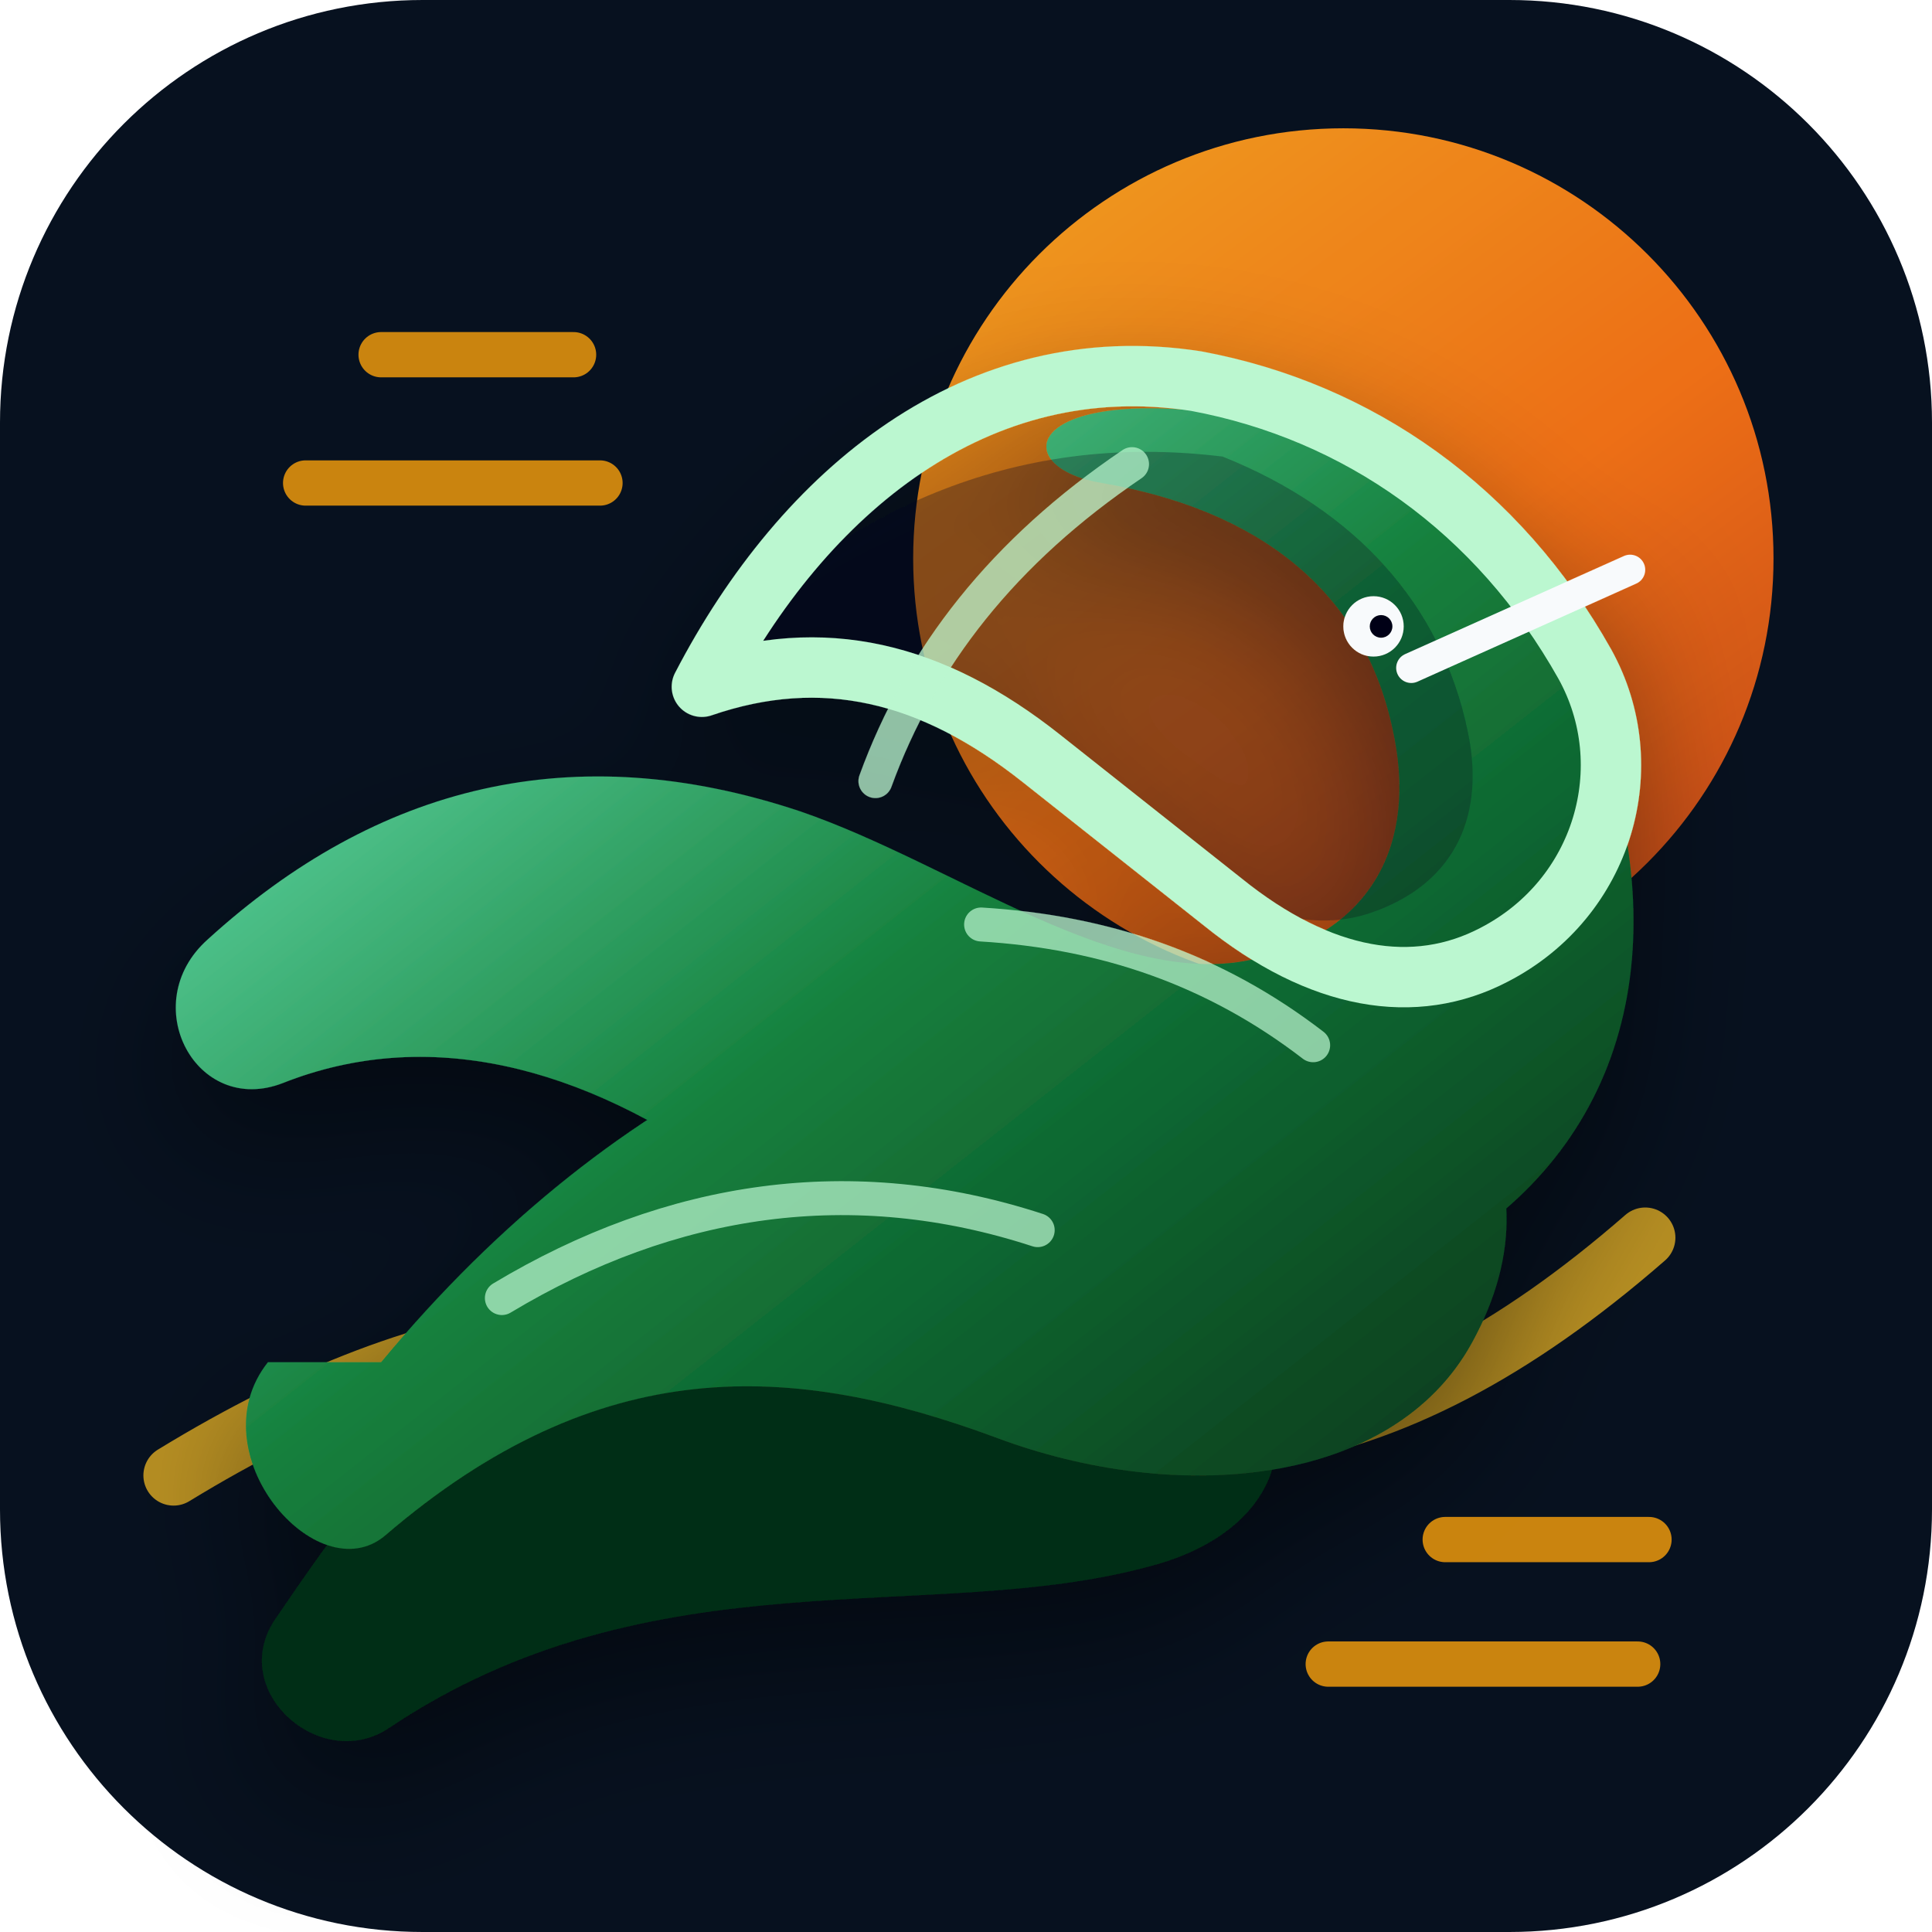
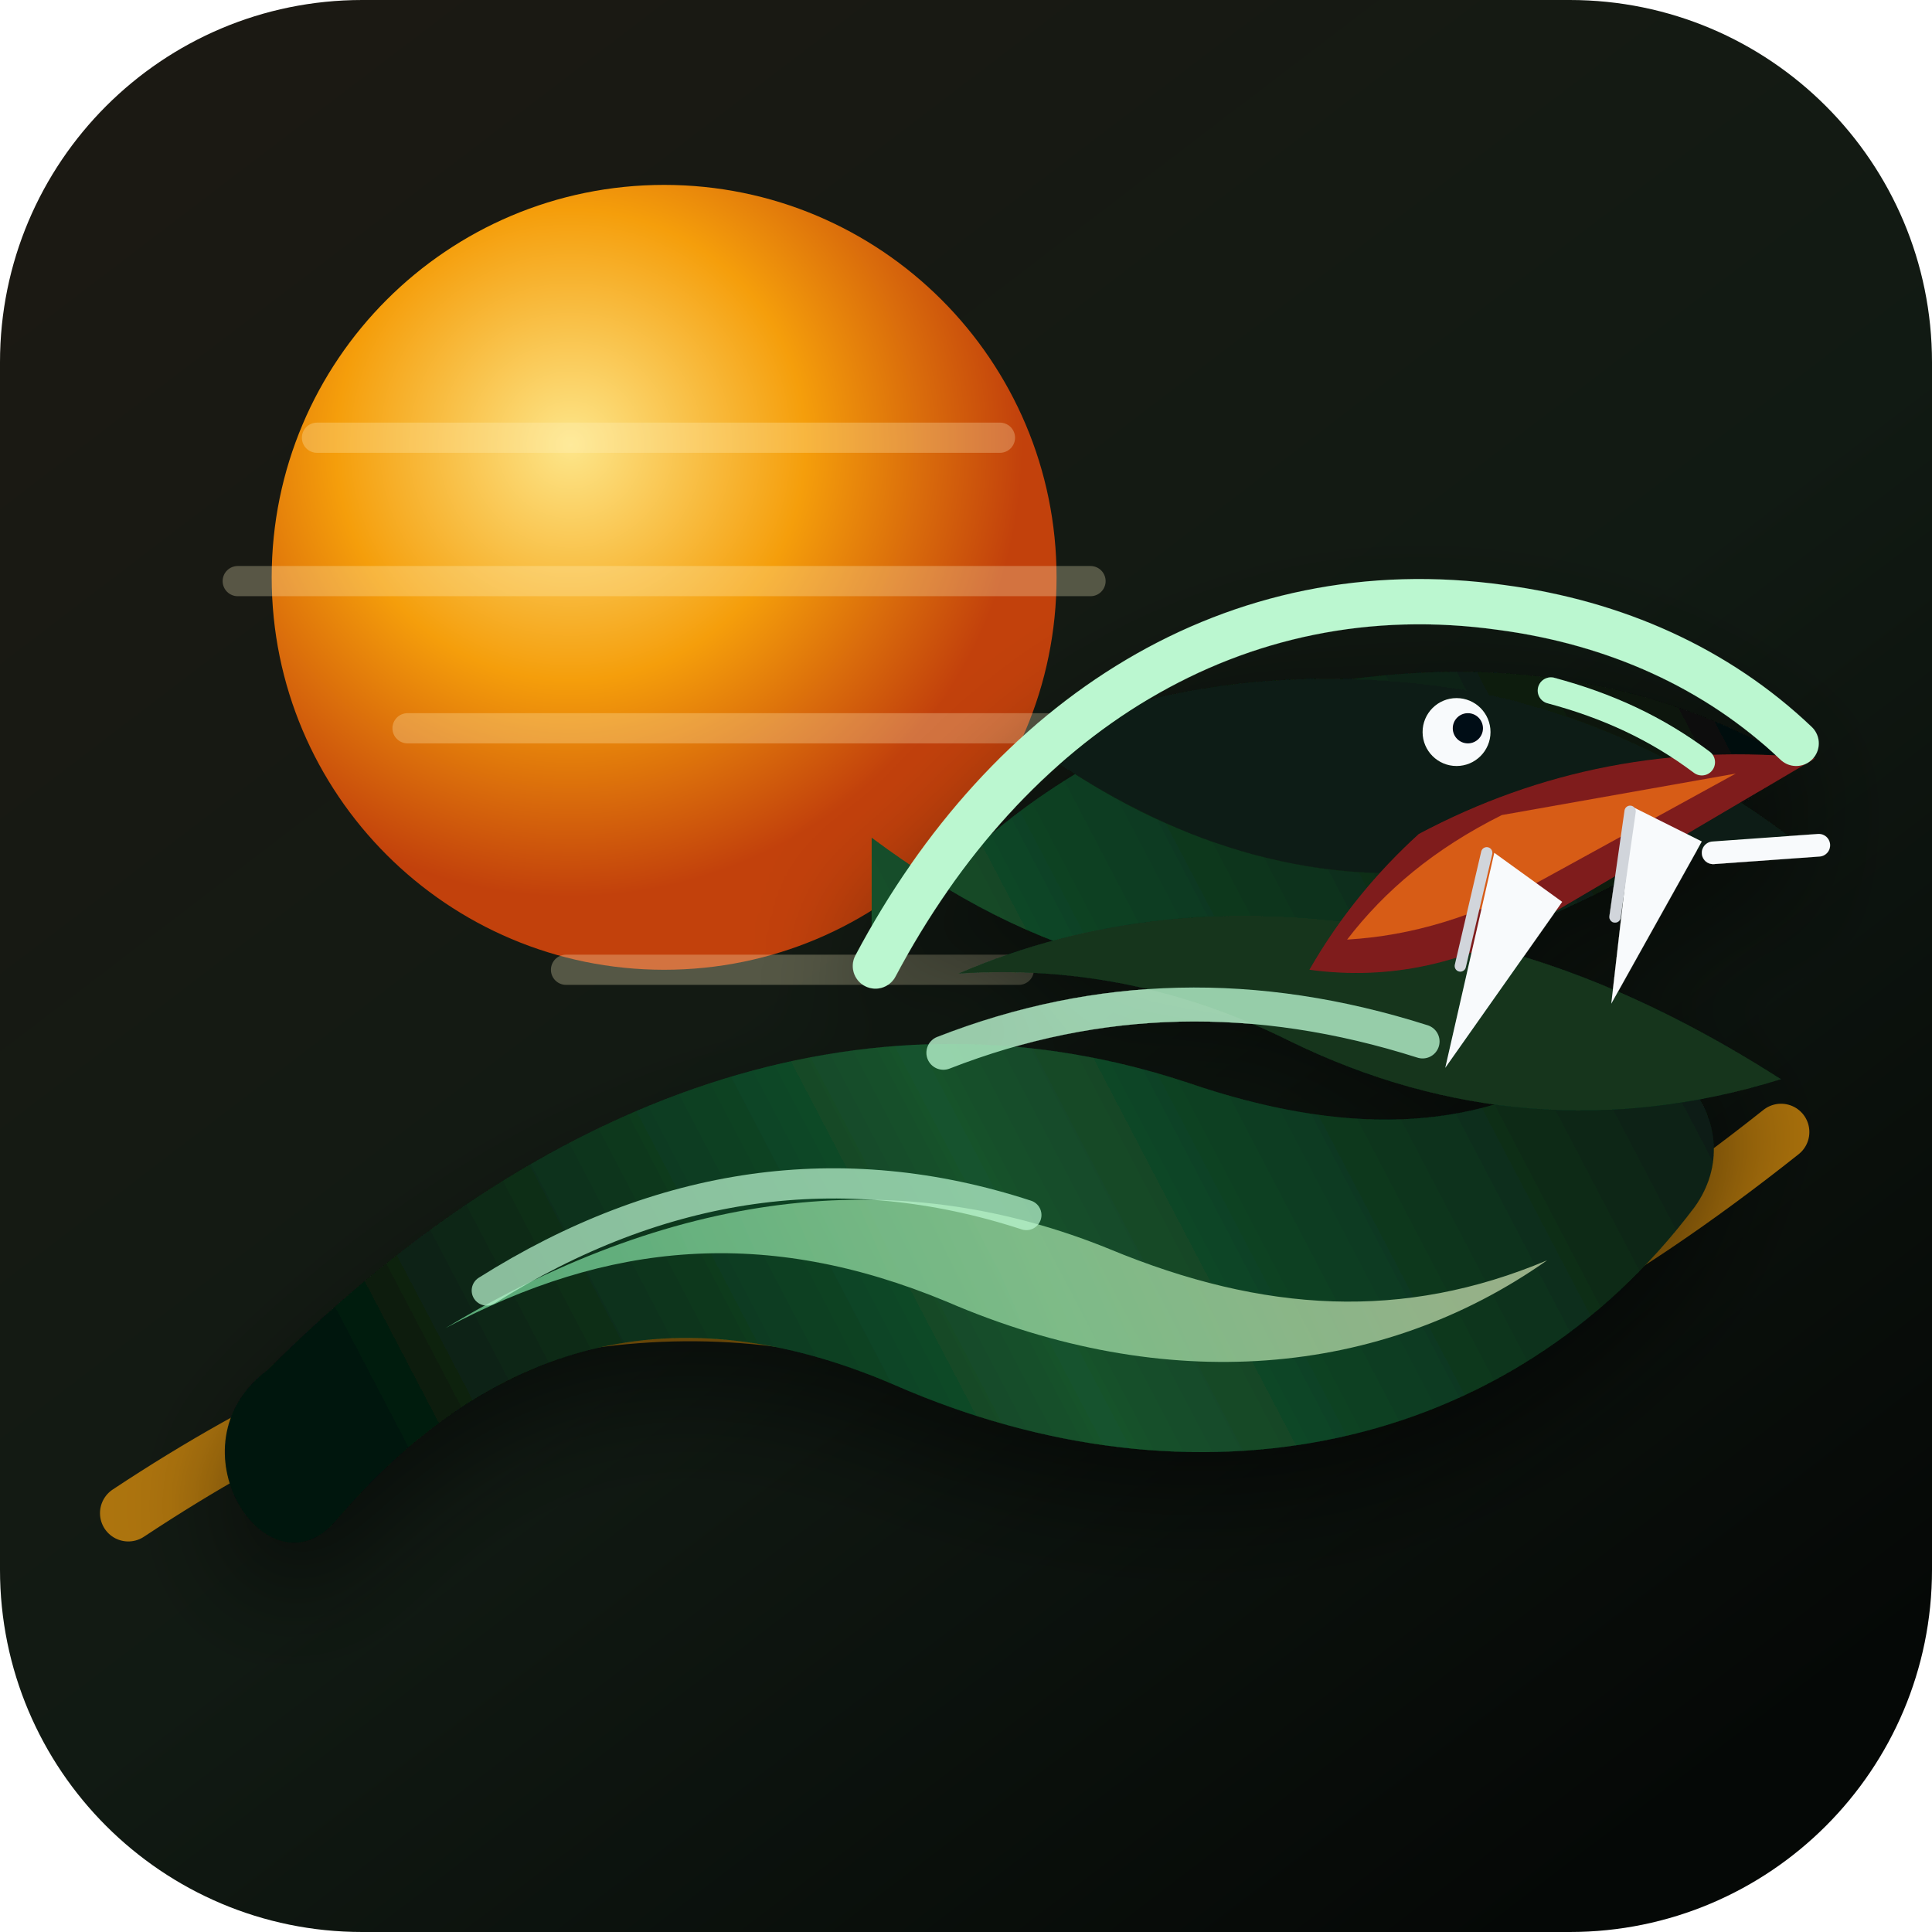
<svg xmlns="http://www.w3.org/2000/svg" viewBox="0 0 512 512" role="img" aria-labelledby="title desc">
  <defs>
-     <linearGradient id="heat" x1="96" y1="40" x2="416" y2="472" gradientUnits="userSpaceOnUse">
-       <stop offset="0" stop-color="#fbbf24" />
-       <stop offset="0.48" stop-color="#f97316" />
-       <stop offset="1" stop-color="#991b1b" />
+     <radialGradient id="sun" cx="38%" cy="33%" r="58%">
+       <stop offset="0" stop-color="#fde68a" />
+       <stop offset="0.52" stop-color="#f59e0b" />
+       <stop offset="1" stop-color="#c2410c" />
+     </radialGradient>
+     <linearGradient id="sky" x1="70" y1="20" x2="430" y2="492" gradientUnits="userSpaceOnUse">
+       <stop offset="0" stop-color="#1b1913" />
+       <stop offset="0.55" stop-color="#111a13" />
+       <stop offset="1" stop-color="#050806" />
    </linearGradient>
-     <linearGradient id="scale" x1="132" y1="92" x2="398" y2="430" gradientUnits="userSpaceOnUse">
-       <stop offset="0" stop-color="#6ee7b7" />
-       <stop offset="0.45" stop-color="#15803d" />
-       <stop offset="1" stop-color="#052e16" />
+     <linearGradient id="mamba" x1="80" y1="370" x2="470" y2="166" gradientUnits="userSpaceOnUse">
+       <stop offset="0" stop-color="#04130a" />
+       <stop offset="0.42" stop-color="#14532d" />
+       <stop offset="1" stop-color="#050806" />
    </linearGradient>
-     <filter id="shadow" x="-20%" y="-20%" width="140%" height="140%">
-       <feDropShadow dx="0" dy="16" stdDeviation="18" flood-color="#000000" flood-opacity="0.45" />
+     <linearGradient id="belly" x1="140" y1="340" x2="440" y2="210" gradientUnits="userSpaceOnUse">
+       <stop offset="0" stop-color="#86efac" />
+       <stop offset="1" stop-color="#fef3c7" />
+     </linearGradient>
+     <filter id="drop" x="-20%" y="-20%" width="140%" height="140%">
+       <feDropShadow dx="0" dy="14" stdDeviation="14" flood-color="#000000" flood-opacity="0.48" />
    </filter>
  </defs>
-   <rect width="512" height="512" rx="112" fill="#07111f" />
-   <circle cx="356" cy="148" r="114" fill="url(#heat)" opacity="0.95" />
-   <path d="M46 391c72-44 129-48 188-25 73 28 132 23 202-38" fill="none" stroke="#fbbf24" stroke-width="16" stroke-linecap="round" opacity="0.72" />
-   <g filter="url(#shadow)">
-     <path d="M134 360c65-46 144-38 184-10 32 22 25 55-13 65-58 16-132-4-202 43-18 12-43-10-30-29 15-22 35-51 61-69Z" fill="#052e16" />
-     <path d="M101 361c63-76 141-110 215-103 70 7 100 51 74 98-21 38-78 43-126 25-54-20-105-23-162 26-18 15-50-22-31-46Z" fill="url(#scale)" />
-     <path d="M319 109c62 12 103 56 112 113 10 60-20 105-78 123-52 16-105 4-159-34-40-29-81-39-119-24-23 9-39-21-20-38 45-41 97-54 157-34 41 14 85 48 121 39 30-7 43-30 36-61-8-37-36-58-77-65-24-4-21-24 27-19Z" fill="url(#scale)" />
-     <path d="M324 121c35 14 58 39 65 73 5 24-5 41-26 48-24 8-50-10-78-29-27-18-58-38-95-43 33-33 77-56 134-49Z" fill="#07111f" opacity="0.3" />
-     <path d="M317 101c43 8 80 34 103 75 15 27 5 62-24 77-21 11-46 7-72-14l-48-38c-29-23-58-30-90-19 27-52 73-90 131-81Z" fill="none" stroke="#bbf7d0" stroke-width="16" stroke-linecap="round" stroke-linejoin="round" />
-     <path d="M374 177l58-26" fill="none" stroke="#f8fafc" stroke-width="8" stroke-linecap="round" />
-     <circle cx="364" cy="166" r="8" fill="#f8fafc" />
-     <circle cx="366" cy="166" r="3" fill="#020617" />
-     <path d="M300 123c-34 23-56 51-68 84M260 245c33 2 62 12 88 32M133 344c45-27 93-34 142-18" fill="none" stroke="#bbf7d0" stroke-width="9" stroke-linecap="round" opacity="0.72" />
+   <rect width="512" height="512" rx="96" fill="url(#sky)" />
+   <circle cx="176" cy="153" r="104" fill="url(#sun)" />
+   <path d="M63 154h226M84 116h181M108 193h170M150 257h120" stroke="#fef3c7" stroke-width="8" stroke-linecap="round" opacity="0.28" />
+   <path d="M34 401c77-51 144-65 209-43 73 25 137 15 229-58" fill="none" stroke="#f59e0b" stroke-width="15" stroke-linecap="round" opacity="0.68" />
+   <g filter="url(#drop)">
+     <path d="M71 363c77-77 163-103 244-76 41 14 75 13 103-4 23-14 47 15 31 37-49 65-132 82-212 47-58-25-107-12-148 36-18 21-45-20-18-40Z" fill="url(#mamba)" />
+     <path d="M118 352c63-38 122-43 176-21 41 17 78 19 116 3-44 31-101 36-159 11-48-20-90-16-133 7Z" fill="url(#belly)" opacity="0.66" />
+     <path d="M231 256c34-49 88-77 154-78 34 0 64 8 91 24-33 27-67 45-104 53-55 12-98-1-141-33Z" fill="url(#mamba)" />
+     <path d="M359 180c42 1 80 15 117 43l-95 8c-38 3-74-9-108-34 24-12 53-18 86-17Z" fill="#0b1f12" />
+     <path d="M368 246c34 4 68 17 104 40-45 14-89 10-130-10-28-14-57-20-88-18 35-15 73-19 114-12Z" fill="#12351e" />
+     <path d="M376 221c32-17 67-24 105-20l-73 43c-19 11-39 16-61 13 8-14 18-26 29-36Z" fill="#7f1d1d" />
+     <path d="M398 216l62-11-51 28c-18 10-35 15-52 16 10-13 23-24 41-33Z" fill="#f97316" opacity="0.72" />
+     <path d="M396 226l-13 57 31-44Z" fill="#f8fafc" />
+     <path d="M433 214l-6 52 24-43Z" fill="#f8fafc" />
+     <path d="M394 226l-7 30M432 215l-4 28" stroke="#d1d5db" stroke-width="3" stroke-linecap="round" />
+     <path d="M232 256c35-66 95-105 166-95 30 4 57 16 78 36" fill="none" stroke="#bbf7d0" stroke-width="12" stroke-linecap="round" />
+     <path d="M250 279c41-16 83-17 127-3" fill="none" stroke="#bbf7d0" stroke-width="9" stroke-linecap="round" opacity="0.78" />
+     <path d="M129 342c46-29 94-36 143-20" fill="none" stroke="#bbf7d0" stroke-width="8" stroke-linecap="round" opacity="0.72" />
+     <circle cx="386" cy="194" r="9" fill="#f8fafc" />
+     <circle cx="389" cy="193" r="4" fill="#030712" />
+     <path d="M411 183c15 4 28 10 40 19" stroke="#bbf7d0" stroke-width="7" stroke-linecap="round" />
+     <path d="M454 226l28-2" stroke="#f8fafc" stroke-width="6" stroke-linecap="round" />
  </g>
-   <path d="M101 94h51M81 128h78M383 408h54M352 441h82" stroke="#f59e0b" stroke-width="12" stroke-linecap="round" opacity="0.82" />
</svg>
